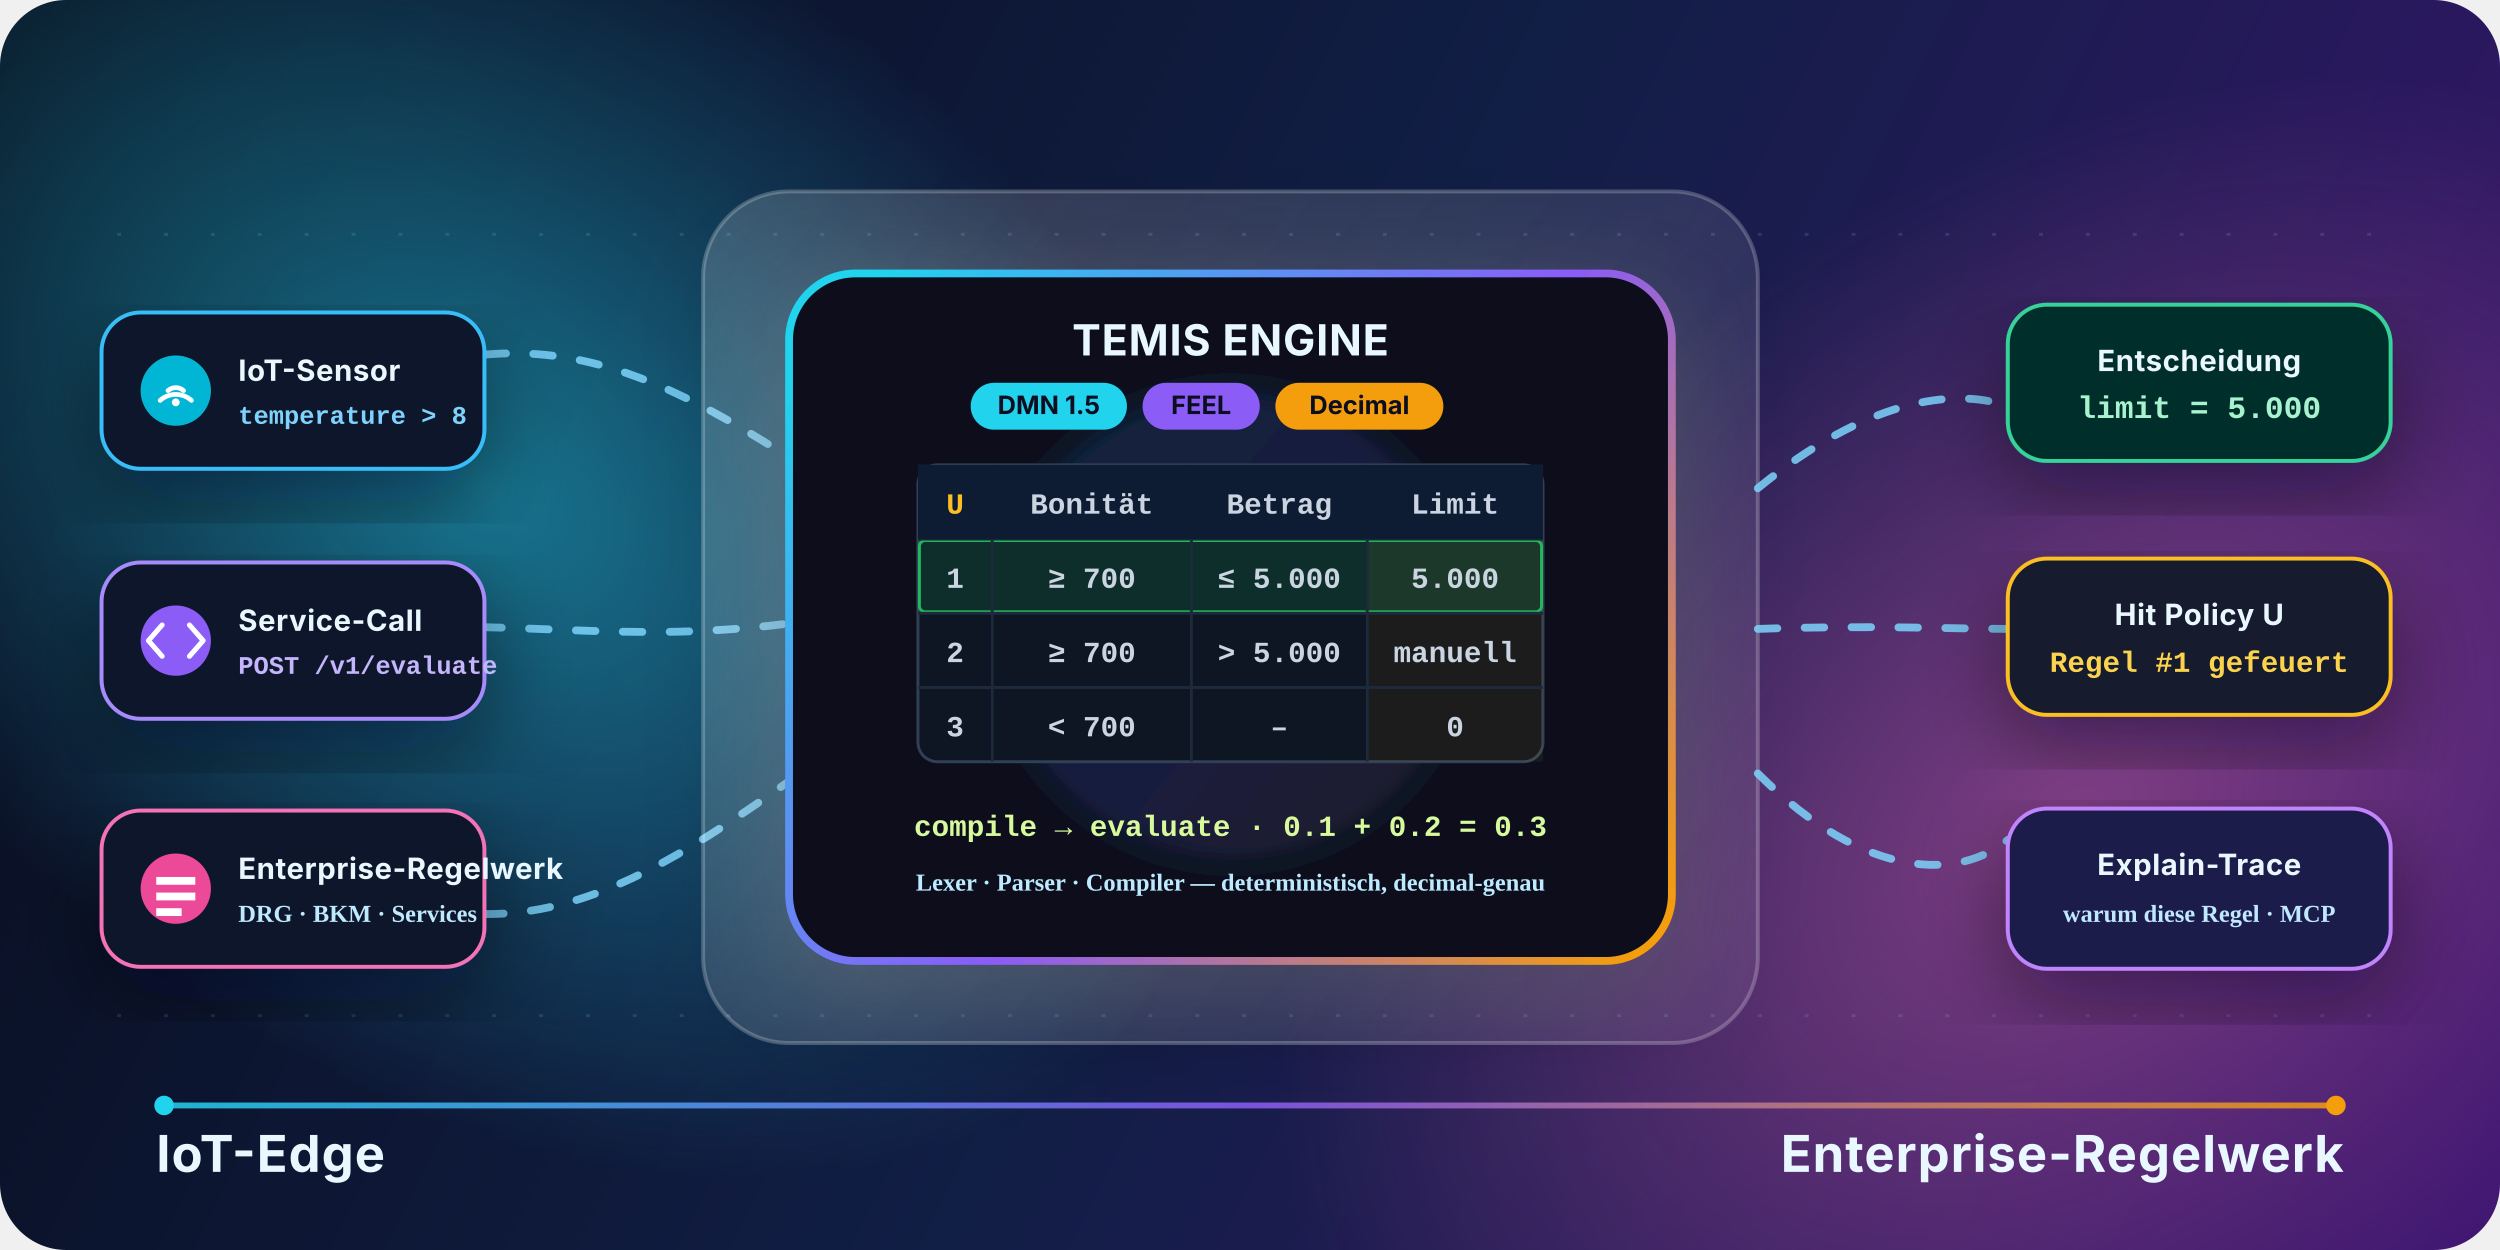
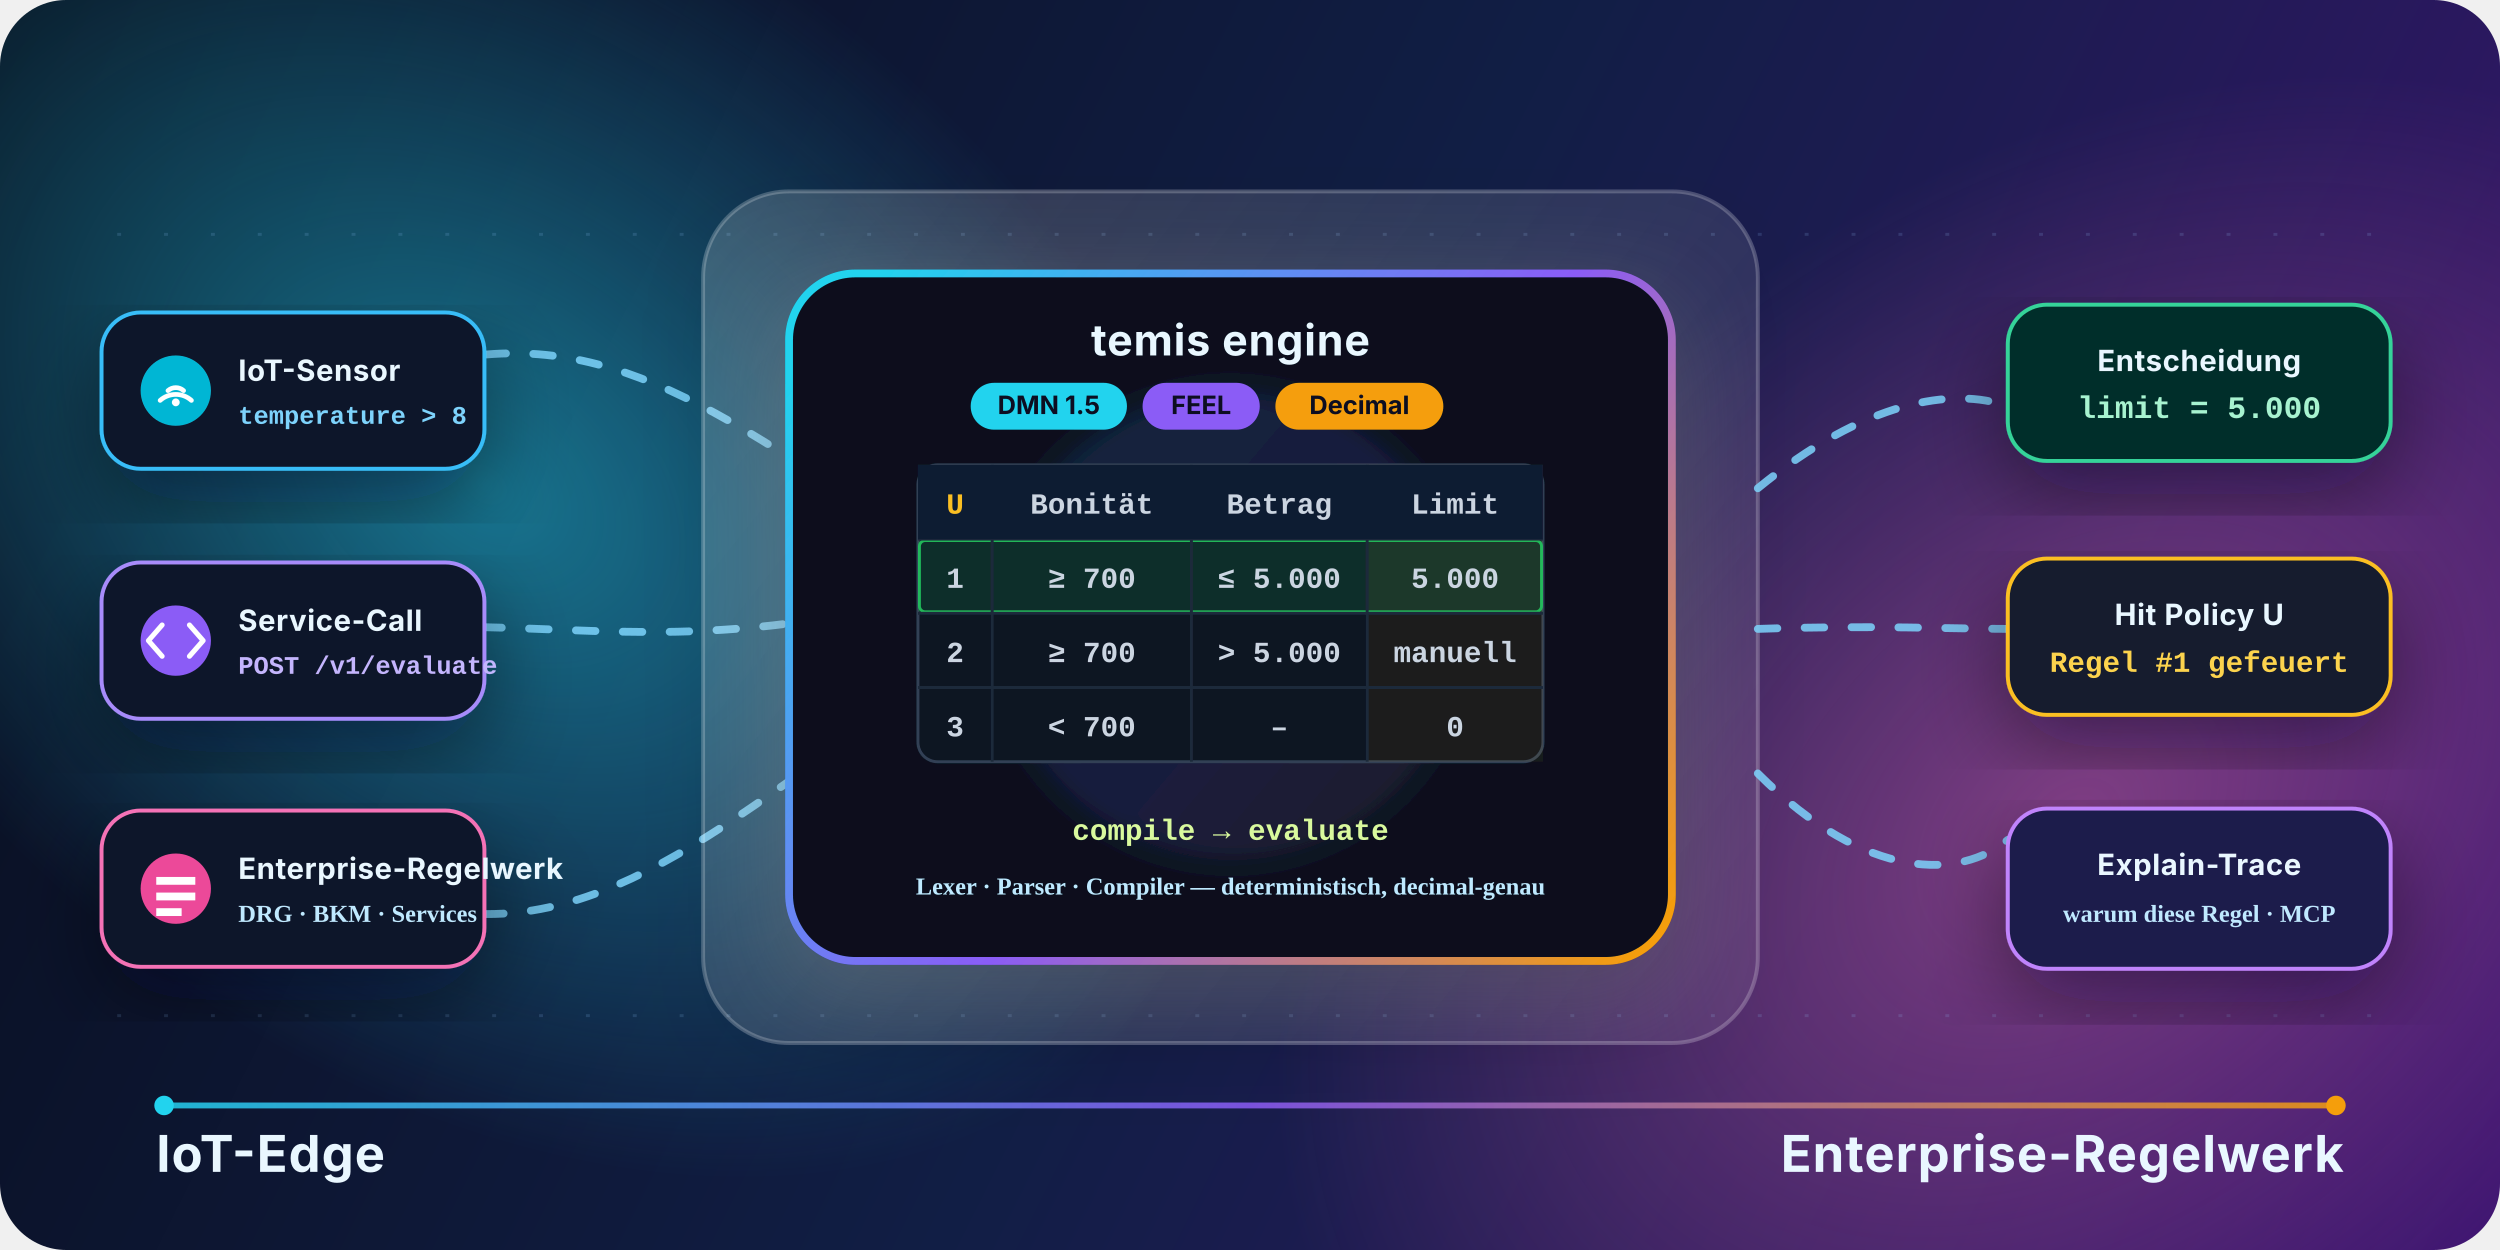
<svg xmlns="http://www.w3.org/2000/svg" width="1280" height="640" viewBox="0 0 1280 640" fill="none" role="img" aria-labelledby="title desc">
  <defs>
    <linearGradient id="bg" x1="0" y1="0" x2="1280" y2="640" gradientUnits="userSpaceOnUse">
      <stop stop-color="#080D1C" />
      <stop offset="0.5" stop-color="#111E45" />
      <stop offset="1" stop-color="#3B1470" />
    </linearGradient>
    <radialGradient id="glowA" cx="0" cy="0" r="1" gradientUnits="userSpaceOnUse" gradientTransform="translate(250 250) rotate(38) scale(430 300)">
      <stop stop-color="#22D3EE" stop-opacity="0.5" />
      <stop offset="1" stop-color="#22D3EE" stop-opacity="0" />
    </radialGradient>
    <radialGradient id="glowB" cx="0" cy="0" r="1" gradientUnits="userSpaceOnUse" gradientTransform="translate(1060 420) rotate(140) scale(460 320)">
      <stop stop-color="#F472B6" stop-opacity="0.42" />
      <stop offset="1" stop-color="#F472B6" stop-opacity="0" />
    </radialGradient>
    <linearGradient id="engine" x1="440" y1="150" x2="840" y2="490" gradientUnits="userSpaceOnUse">
      <stop stop-color="#22D3EE" />
      <stop offset="0.52" stop-color="#8B5CF6" />
      <stop offset="1" stop-color="#F59E0B" />
    </linearGradient>
    <linearGradient id="card" x1="380" y1="110" x2="900" y2="530" gradientUnits="userSpaceOnUse">
      <stop stop-color="#FFFFFF" stop-opacity="0.16" />
      <stop offset="1" stop-color="#FFFFFF" stop-opacity="0.05" />
    </linearGradient>
    <linearGradient id="span" x1="72" y1="0" x2="1208" y2="0" gradientUnits="userSpaceOnUse">
      <stop stop-color="#22D3EE" />
      <stop offset="0.5" stop-color="#8B5CF6" />
      <stop offset="1" stop-color="#F59E0B" />
    </linearGradient>
    <filter id="shadow" x="-25%" y="-25%" width="150%" height="160%" color-interpolation-filters="sRGB">
      <feDropShadow dx="0" dy="16" stdDeviation="22" flood-color="#020617" flood-opacity="0.45" />
    </filter>
    <filter id="soft" x="-40%" y="-40%" width="180%" height="180%" color-interpolation-filters="sRGB">
      <feGaussianBlur stdDeviation="5" />
    </filter>
    <style>
      .label{font-family:Inter, ui-sans-serif, system-ui, -apple-system, BlinkMacSystemFont, "Segoe UI", sans-serif; fill:#E9F7FF; font-weight:700; letter-spacing:.02em}
      .small{font-size:22px}.tiny{font-size:15px}.micro{font-size:12.5px; fill:#BFE9FF; font-weight:600}
      .mono{font-family:"SFMono-Regular",Consolas,"Liberation Mono",monospace; font-weight:700}
      .cell{font-family:"SFMono-Regular",Consolas,"Liberation Mono",monospace; fill:#CBD5E1; font-weight:600; font-size:15px}
      .chip{font-family:Inter, ui-sans-serif, sans-serif; font-weight:700; font-size:13px; fill:#0B1120}
      .flow{stroke:#7DD3FC; stroke-width:4; stroke-linecap:round; stroke-dasharray:10 14; opacity:.85}
    </style>
  </defs>
  <rect width="1280" height="640" rx="34" fill="url(#bg)" />
  <rect width="1280" height="640" rx="34" fill="url(#glowA)" />
  <rect width="1280" height="640" rx="34" fill="url(#glowB)" />
  <g opacity="0.16" stroke="#93C5FD" stroke-width="1.5">
    <path d="M60 120 H1220" stroke-dasharray="2 22" />
    <path d="M60 520 H1220" stroke-dasharray="2 22" />
  </g>
  <path class="flow" d="M158 210 C262 158 322 180 416 242" />
  <path class="flow" d="M151 324 C265 314 315 332 413 318" />
  <path class="flow" d="M158 438 C258 502 330 453 418 390" />
  <g filter="url(#shadow)" transform="translate(52 160)">
    <rect width="196" height="80" rx="20" fill="#0F172A" stroke="#38BDF8" stroke-width="2" />
    <circle cx="38" cy="40" r="18" fill="#06B6D4" />
    <path d="M30 45a12 12 0 0 1 16 0M34 40a6 6 0 0 1 8 0" stroke="white" stroke-width="2.4" stroke-linecap="round" fill="none" />
    <circle cx="38" cy="46" r="2" fill="white" />
    <text x="70" y="35" class="label tiny">IoT-Sensor</text>
    <text x="70" y="57" class="mono" font-size="13" fill="#7DD3FC">temperature &gt; 8</text>
  </g>
  <g filter="url(#shadow)" transform="translate(52 288)">
    <rect width="196" height="80" rx="20" fill="#0F172A" stroke="#A78BFA" stroke-width="2" />
    <circle cx="38" cy="40" r="18" fill="#8B5CF6" />
    <path d="M31 32l-7 8 7 8M45 32l7 8-7 8" stroke="white" stroke-width="2.6" stroke-linecap="round" stroke-linejoin="round" fill="none" />
    <text x="70" y="35" class="label tiny">Service-Call</text>
    <text x="70" y="57" class="mono" font-size="13" fill="#C4B5FD">POST /v1/evaluate</text>
  </g>
  <g filter="url(#shadow)" transform="translate(52 415)">
    <rect width="196" height="80" rx="20" fill="#0F172A" stroke="#F472B6" stroke-width="2" />
    <circle cx="38" cy="40" r="18" fill="#EC4899" />
    <path d="M28 34h20v4H28zM28 42h20v4H28zM28 50h13v4H28z" fill="white" />
    <text x="70" y="35" class="label tiny">Enterprise-Regelwerk</text>
    <text x="70" y="57" class="micro">DRG · BKM · Services</text>
  </g>
  <g filter="url(#shadow)">
    <rect x="360" y="98" width="540" height="436" rx="44" fill="url(#card)" stroke="white" stroke-opacity="0.22" stroke-width="2" />
    <rect x="404" y="140" width="452" height="352" rx="34" fill="#07111F" stroke="url(#engine)" stroke-width="4" />
    <circle cx="630" cy="320" r="120" fill="url(#engine)" opacity="0.14" filter="url(#soft)" />
-     <text x="630" y="182" text-anchor="middle" class="label small">TEMIS ENGINE</text>
+     <text x="630" y="182" text-anchor="middle" class="label small">temis engine</text>
    <g>
      <rect x="497" y="196" width="80" height="24" rx="12" fill="#22D3EE" />
      <text x="537" y="212" text-anchor="middle" class="chip">DMN 1.5</text>
      <rect x="585" y="196" width="60" height="24" rx="12" fill="#8B5CF6" />
      <text x="615" y="212" text-anchor="middle" class="chip" fill="#F5F3FF">FEEL</text>
      <rect x="653" y="196" width="86" height="24" rx="12" fill="#F59E0B" />
      <text x="696" y="212" text-anchor="middle" class="chip">Decimal</text>
    </g>
    <g>
      <rect x="470" y="238" width="320" height="152" rx="10" fill="#0B1220" stroke="#334155" stroke-width="1.5" />
      <rect x="700" y="238" width="90" height="152" fill="#F59E0B" opacity="0.07" />
      <rect x="470" y="276" width="320" height="38" fill="#22C55E" opacity="0.16" />
      <rect x="470.75" y="276.75" width="318.5" height="36.5" rx="3" fill="none" stroke="#22C55E" stroke-width="1.5" opacity="0.9" />
      <g stroke="#1E293B" stroke-width="1.5">
        <path d="M470 276H790M470 314H790M470 352H790" />
        <path d="M508 238V390M610 238V390M700 238V390" />
      </g>
      <rect x="470" y="238" width="320" height="38" fill="#111C33" />
      <text x="489" y="263" text-anchor="middle" class="mono" font-size="15" fill="#FBBF24">U</text>
      <text x="559" y="263" text-anchor="middle" class="cell" fill="#93C5FD">Bonität</text>
      <text x="655" y="263" text-anchor="middle" class="cell" fill="#93C5FD">Betrag</text>
      <text x="745" y="263" text-anchor="middle" class="cell" fill="#FCD34D">Limit</text>
      <text x="489" y="301" text-anchor="middle" class="cell" fill="#86EFAC">1</text>
      <text x="559" y="301" text-anchor="middle" class="cell" fill="#E2E8F0">≥ 700</text>
      <text x="655" y="301" text-anchor="middle" class="cell" fill="#E2E8F0">≤ 5.000</text>
      <text x="745" y="301" text-anchor="middle" class="cell" fill="#86EFAC" font-weight="700">5.000</text>
      <text x="489" y="339" text-anchor="middle" class="cell">2</text>
      <text x="559" y="339" text-anchor="middle" class="cell">≥ 700</text>
      <text x="655" y="339" text-anchor="middle" class="cell">&gt; 5.000</text>
      <text x="745" y="339" text-anchor="middle" class="cell" fill="#CBD5E1">manuell</text>
      <text x="489" y="377" text-anchor="middle" class="cell">3</text>
      <text x="559" y="377" text-anchor="middle" class="cell">&lt; 700</text>
      <text x="655" y="377" text-anchor="middle" class="cell">–</text>
      <text x="745" y="377" text-anchor="middle" class="cell" fill="#CBD5E1">0</text>
    </g>
-     <text x="630" y="428" text-anchor="middle" class="mono" font-size="15" fill="#D9F99D">compile → evaluate · 0.1 + 0.2 = 0.3</text>
-     <text x="630" y="456" text-anchor="middle" class="micro" fill="#7DD3FC">Lexer · Parser · Compiler — deterministisch, decimal-genau</text>
+     <text x="630" y="430" text-anchor="middle" class="mono" font-size="15" fill="#D9F99D">compile → evaluate</text>
+     <text x="630" y="458" text-anchor="middle" class="micro" fill="#7DD3FC">Lexer · Parser · Compiler — deterministisch, decimal-genau</text>
  </g>
  <path class="flow" d="M900 250 C955 205 1000 198 1028 208" />
  <path class="flow" d="M900 322 C958 320 1002 322 1028 322" />
  <path class="flow" d="M900 396 C956 452 1004 450 1028 430" />
  <g filter="url(#shadow)" transform="translate(1028 156)">
    <rect width="196" height="80" rx="20" fill="#052E2B" stroke="#34D399" stroke-width="2" />
    <text x="98" y="34" text-anchor="middle" class="label tiny">Entscheidung</text>
    <text x="98" y="58" text-anchor="middle" class="mono" font-size="16" fill="#A7F3D0">limit = 5.000</text>
  </g>
  <g filter="url(#shadow)" transform="translate(1028 286)">
    <rect width="196" height="80" rx="20" fill="#131A2E" stroke="#FBBF24" stroke-width="2" />
    <text x="98" y="34" text-anchor="middle" class="label tiny">Hit Policy U</text>
    <text x="98" y="58" text-anchor="middle" class="mono" font-size="15" fill="#FCD34D">Regel #1 gefeuert</text>
  </g>
  <g filter="url(#shadow)" transform="translate(1028 414)">
    <rect width="196" height="82" rx="20" fill="#1E1B4B" stroke="#C084FC" stroke-width="2" />
    <text x="98" y="34" text-anchor="middle" class="label tiny">Explain-Trace</text>
    <text x="98" y="58" text-anchor="middle" class="micro" fill="#DDD6FE">warum diese Regel · MCP</text>
  </g>
  <path d="M84 566 H1196" stroke="url(#span)" stroke-width="3" stroke-linecap="round" opacity="0.85" />
  <circle cx="84" cy="566" r="5" fill="#22D3EE" />
  <circle cx="1196" cy="566" r="5" fill="#F59E0B" />
  <text x="80" y="600" class="label" font-size="26" fill="#7DD3FC">IoT-Edge</text>
  <text x="1200" y="600" text-anchor="end" class="label" font-size="26" fill="#FCD34D">Enterprise-Regelwerk</text>
</svg>
